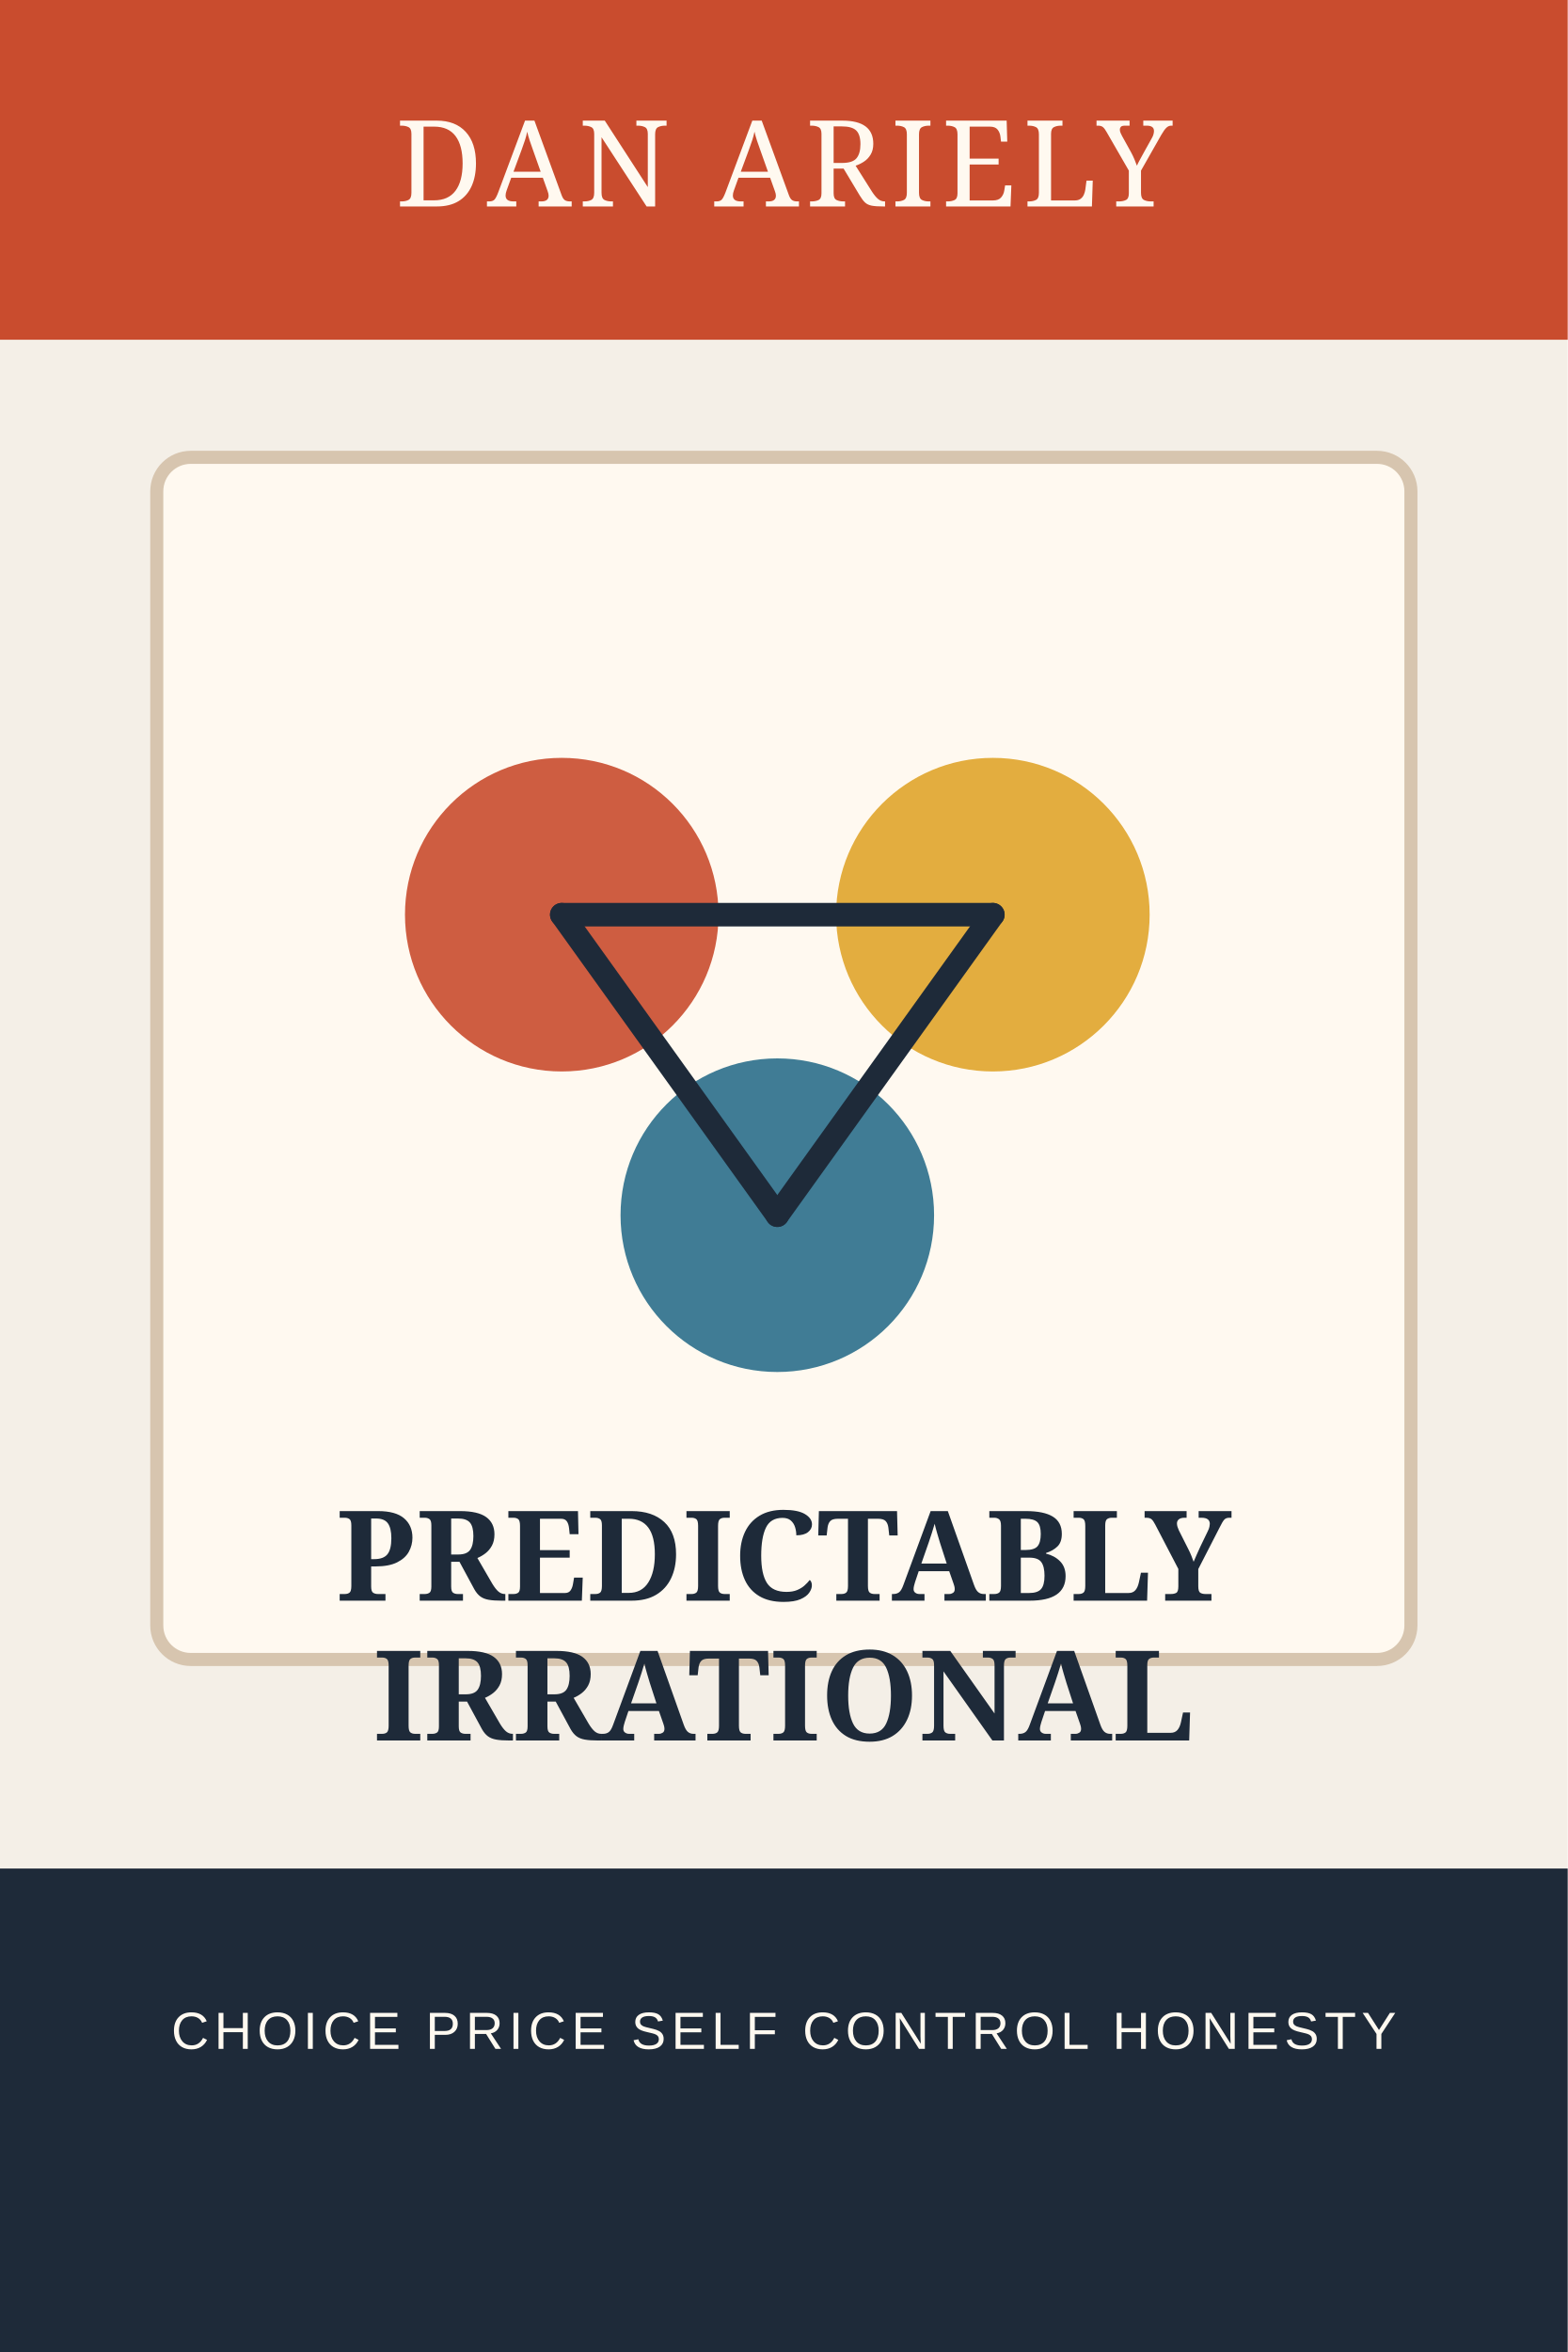
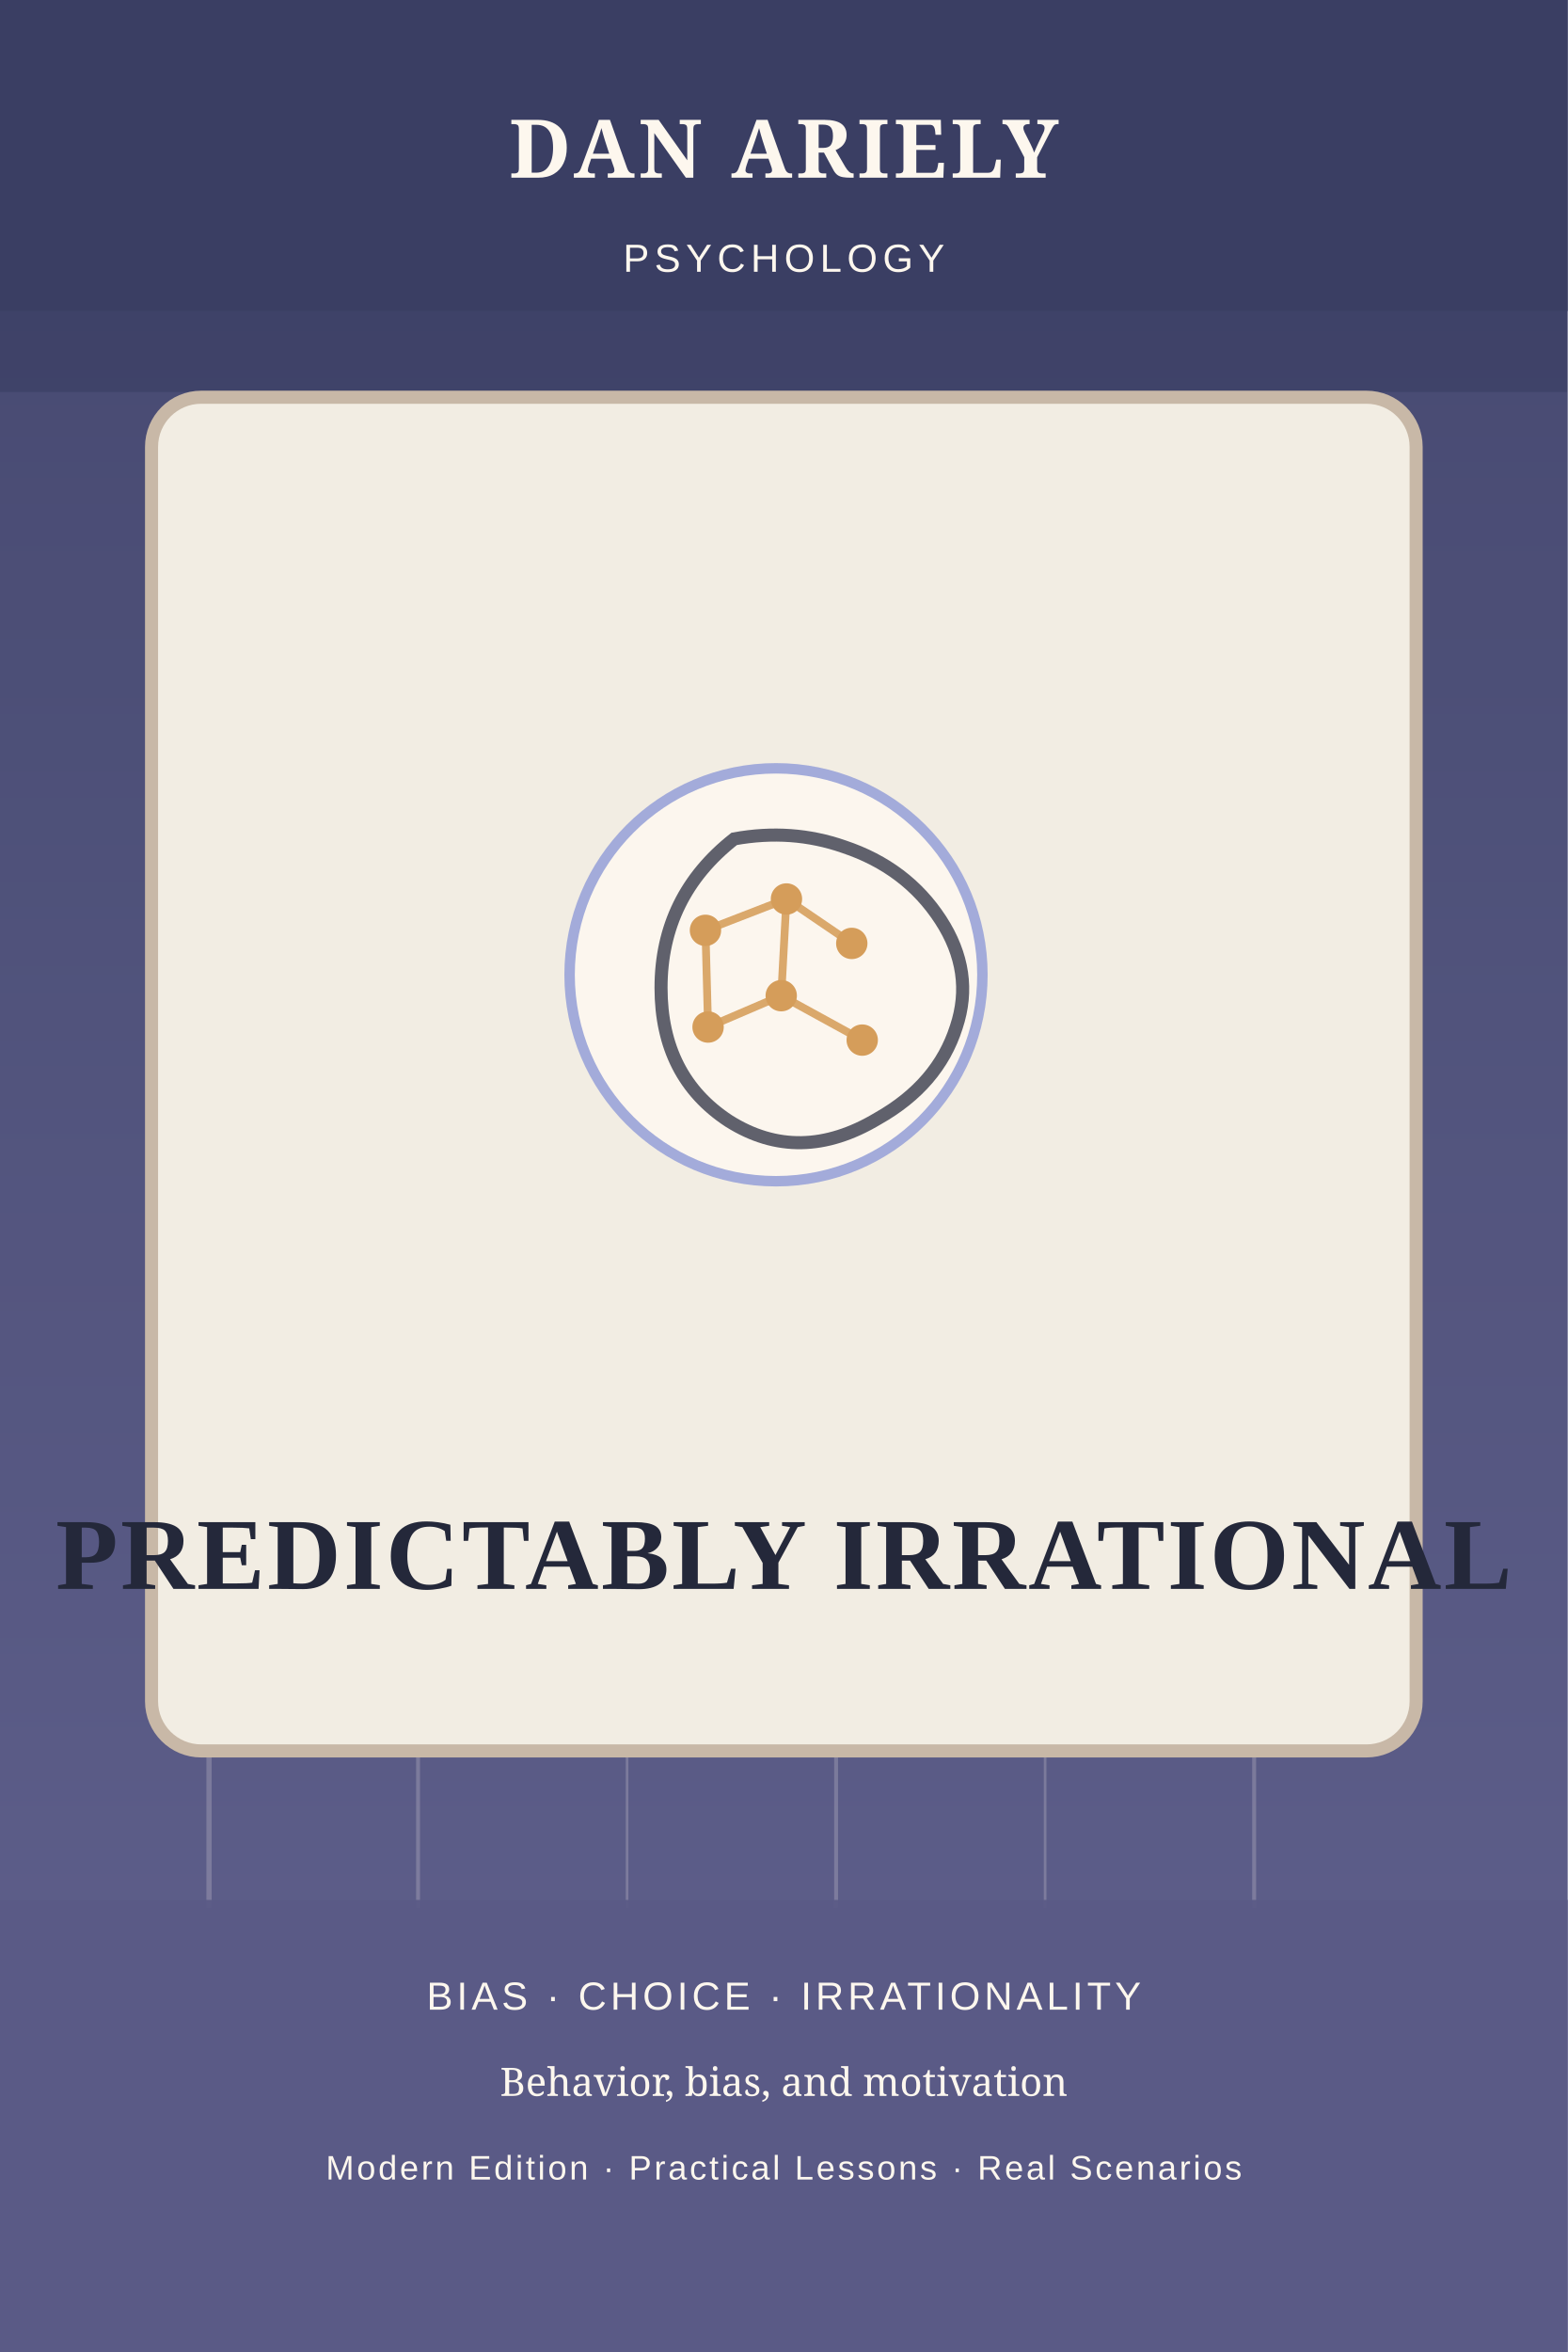
- <svg xmlns="http://www.w3.org/2000/svg" width="1200" height="1800" viewBox="0 0 1200 1800" fill="none">
-   <rect width="1200" height="1800" fill="#F4EFE7" />
-   <rect width="1200" height="260" fill="#C94C2E" />
-   <rect y="1430" width="1200" height="370" fill="#1E2A39" />
-   <rect x="120" y="350" width="960" height="920" rx="26" fill="#FFF9F0" stroke="#D7C5AF" stroke-width="10" />
-   <circle cx="430" cy="700" r="120" fill="#C94C2E" opacity="0.9" />
-   <circle cx="760" cy="700" r="120" fill="#E0A52B" opacity="0.9" />
-   <circle cx="595" cy="930" r="120" fill="#2B6F8B" opacity="0.9" />
-   <path d="M430 700L760 700" stroke="#1E2A39" stroke-width="18" stroke-linecap="round" />
-   <path d="M430 700L595 930" stroke="#1E2A39" stroke-width="18" stroke-linecap="round" />
-   <path d="M760 700L595 930" stroke="#1E2A39" stroke-width="18" stroke-linecap="round" />
-   <text x="600" y="158" text-anchor="middle" fill="#FFF9F0" font-family="Georgia, serif" font-size="92" letter-spacing="5">DAN ARIELY</text>
-   <text x="600" y="1225" text-anchor="middle" fill="#1E2A39" font-family="Georgia, serif" font-size="96" font-weight="700">PREDICTABLY</text>
-   <text x="600" y="1332" text-anchor="middle" fill="#1E2A39" font-family="Georgia, serif" font-size="96" font-weight="700">IRRATIONAL</text>
-   <text x="600" y="1568" text-anchor="middle" fill="#FFF9F0" font-family="Arial, sans-serif" font-size="40" letter-spacing="4">CHOICE  PRICE  SELF CONTROL  HONESTY</text>
+ <svg xmlns="http://www.w3.org/2000/svg" width="1200" height="1800" viewBox="0 0 1200 1800" fill="none" role="img" aria-labelledby="title desc">
+   <defs>
+     <linearGradient id="g1693898631" x1="0" y1="0" x2="0" y2="1800" gradientUnits="userSpaceOnUse">
+       <stop offset="0%" stop-color="#3A3E63" />
+       <stop offset="100%" stop-color="#5A5A86" />
+     </linearGradient>
+   </defs>
+   <rect width="1200" height="1800" fill="url(#g1693898631)" />
+   <rect x="0" y="300" width="1200" height="1180" fill="#9FA8D9" opacity="0.1" />
+   <g stroke="#FDF7EE" opacity="0.2">
+     <line x1="160" y1="320" x2="160" y2="1460" stroke-width="4" />
+     <line x1="320" y1="320" x2="320" y2="1460" stroke-width="3" />
+     <line x1="480" y1="320" x2="480" y2="1460" stroke-width="2" />
+     <line x1="640" y1="320" x2="640" y2="1460" stroke-width="3" />
+     <line x1="800" y1="320" x2="800" y2="1460" stroke-width="2" />
+     <line x1="960" y1="320" x2="960" y2="1460" stroke-width="3" />
+   </g>
+   <path d="M140 430 L1060 430" stroke="#D59D5A" stroke-width="10" opacity="0.22" />
+   <path d="M140 1330 L1060 1330" stroke="#D59D5A" stroke-width="10" opacity="0.2" />
+   <rect x="116" y="304" width="968" height="1036" rx="38" fill="#F2EDE3" stroke="#C8B8A7" stroke-width="10" />
+   <g transform="translate(414 566)">
+     <circle cx="180" cy="180" r="158" fill="#FDF7EE" opacity="0.95" stroke="#9FA8D9" stroke-width="8" />
+     <path d="M148 76 Q92 120 92 190 Q92 258 144 292 Q198 326 258 290 Q304 264 318 220 Q332 178 306 138 Q280 98 232 82 Q192 68 148 76 Z" fill="none" stroke="#24283A" stroke-width="10" opacity="0.72" />
+     <g stroke="#D59D5A" stroke-width="6" opacity="0.88">
+       <line x1="126" y1="146" x2="188" y2="122" />
+       <line x1="188" y1="122" x2="238" y2="156" />
+       <line x1="188" y1="122" x2="184" y2="196" />
+       <line x1="184" y1="196" x2="246" y2="230" />
+       <line x1="126" y1="146" x2="128" y2="220" />
+       <line x1="128" y1="220" x2="184" y2="196" />
+     </g>
+     <g fill="#D59D5A">
+       <circle cx="126" cy="146" r="12" />
+       <circle cx="188" cy="122" r="12" />
+       <circle cx="238" cy="156" r="12" />
+       <circle cx="184" cy="196" r="12" />
+       <circle cx="128" cy="220" r="12" />
+       <circle cx="246" cy="230" r="12" />
+     </g>
+   </g>
+   <rect x="0" y="0" width="1200" height="238" fill="#3A3E63" opacity="0.93" />
+   <rect x="0" y="1454" width="1200" height="346" fill="#5A5A86" opacity="0.95" />
+   <text x="600" y="136" text-anchor="middle" fill="#FDF7EE" font-family="Georgia, serif" font-size="62" font-weight="700" letter-spacing="3">DAN ARIELY</text>
+   <text x="600" y="208" text-anchor="middle" fill="#FDF7EE" font-family="'Trebuchet MS', Arial, sans-serif" font-size="30" letter-spacing="4">PSYCHOLOGY</text>
+   <text x="600" y="1216" text-anchor="middle" fill="#24283A" font-family="Georgia, 'Times New Roman', serif" font-size="78" font-weight="700" letter-spacing="2">PREDICTABLY IRRATIONAL</text>
+   <text x="600" y="1538" text-anchor="middle" fill="#FDF7EE" font-family="'Trebuchet MS', Arial, sans-serif" font-size="30" letter-spacing="3">BIAS  ·  CHOICE  ·  IRRATIONALITY</text>
+   <text x="600" y="1604" text-anchor="middle" fill="#FDF7EE" font-family="Georgia, serif" font-size="30">Behavior, bias, and motivation</text>
+   <text x="600" y="1668" text-anchor="middle" fill="#FDF7EE" font-family="'Trebuchet MS', Arial, sans-serif" font-size="26" letter-spacing="2">Modern Edition · Practical Lessons · Real Scenarios</text>
</svg>
